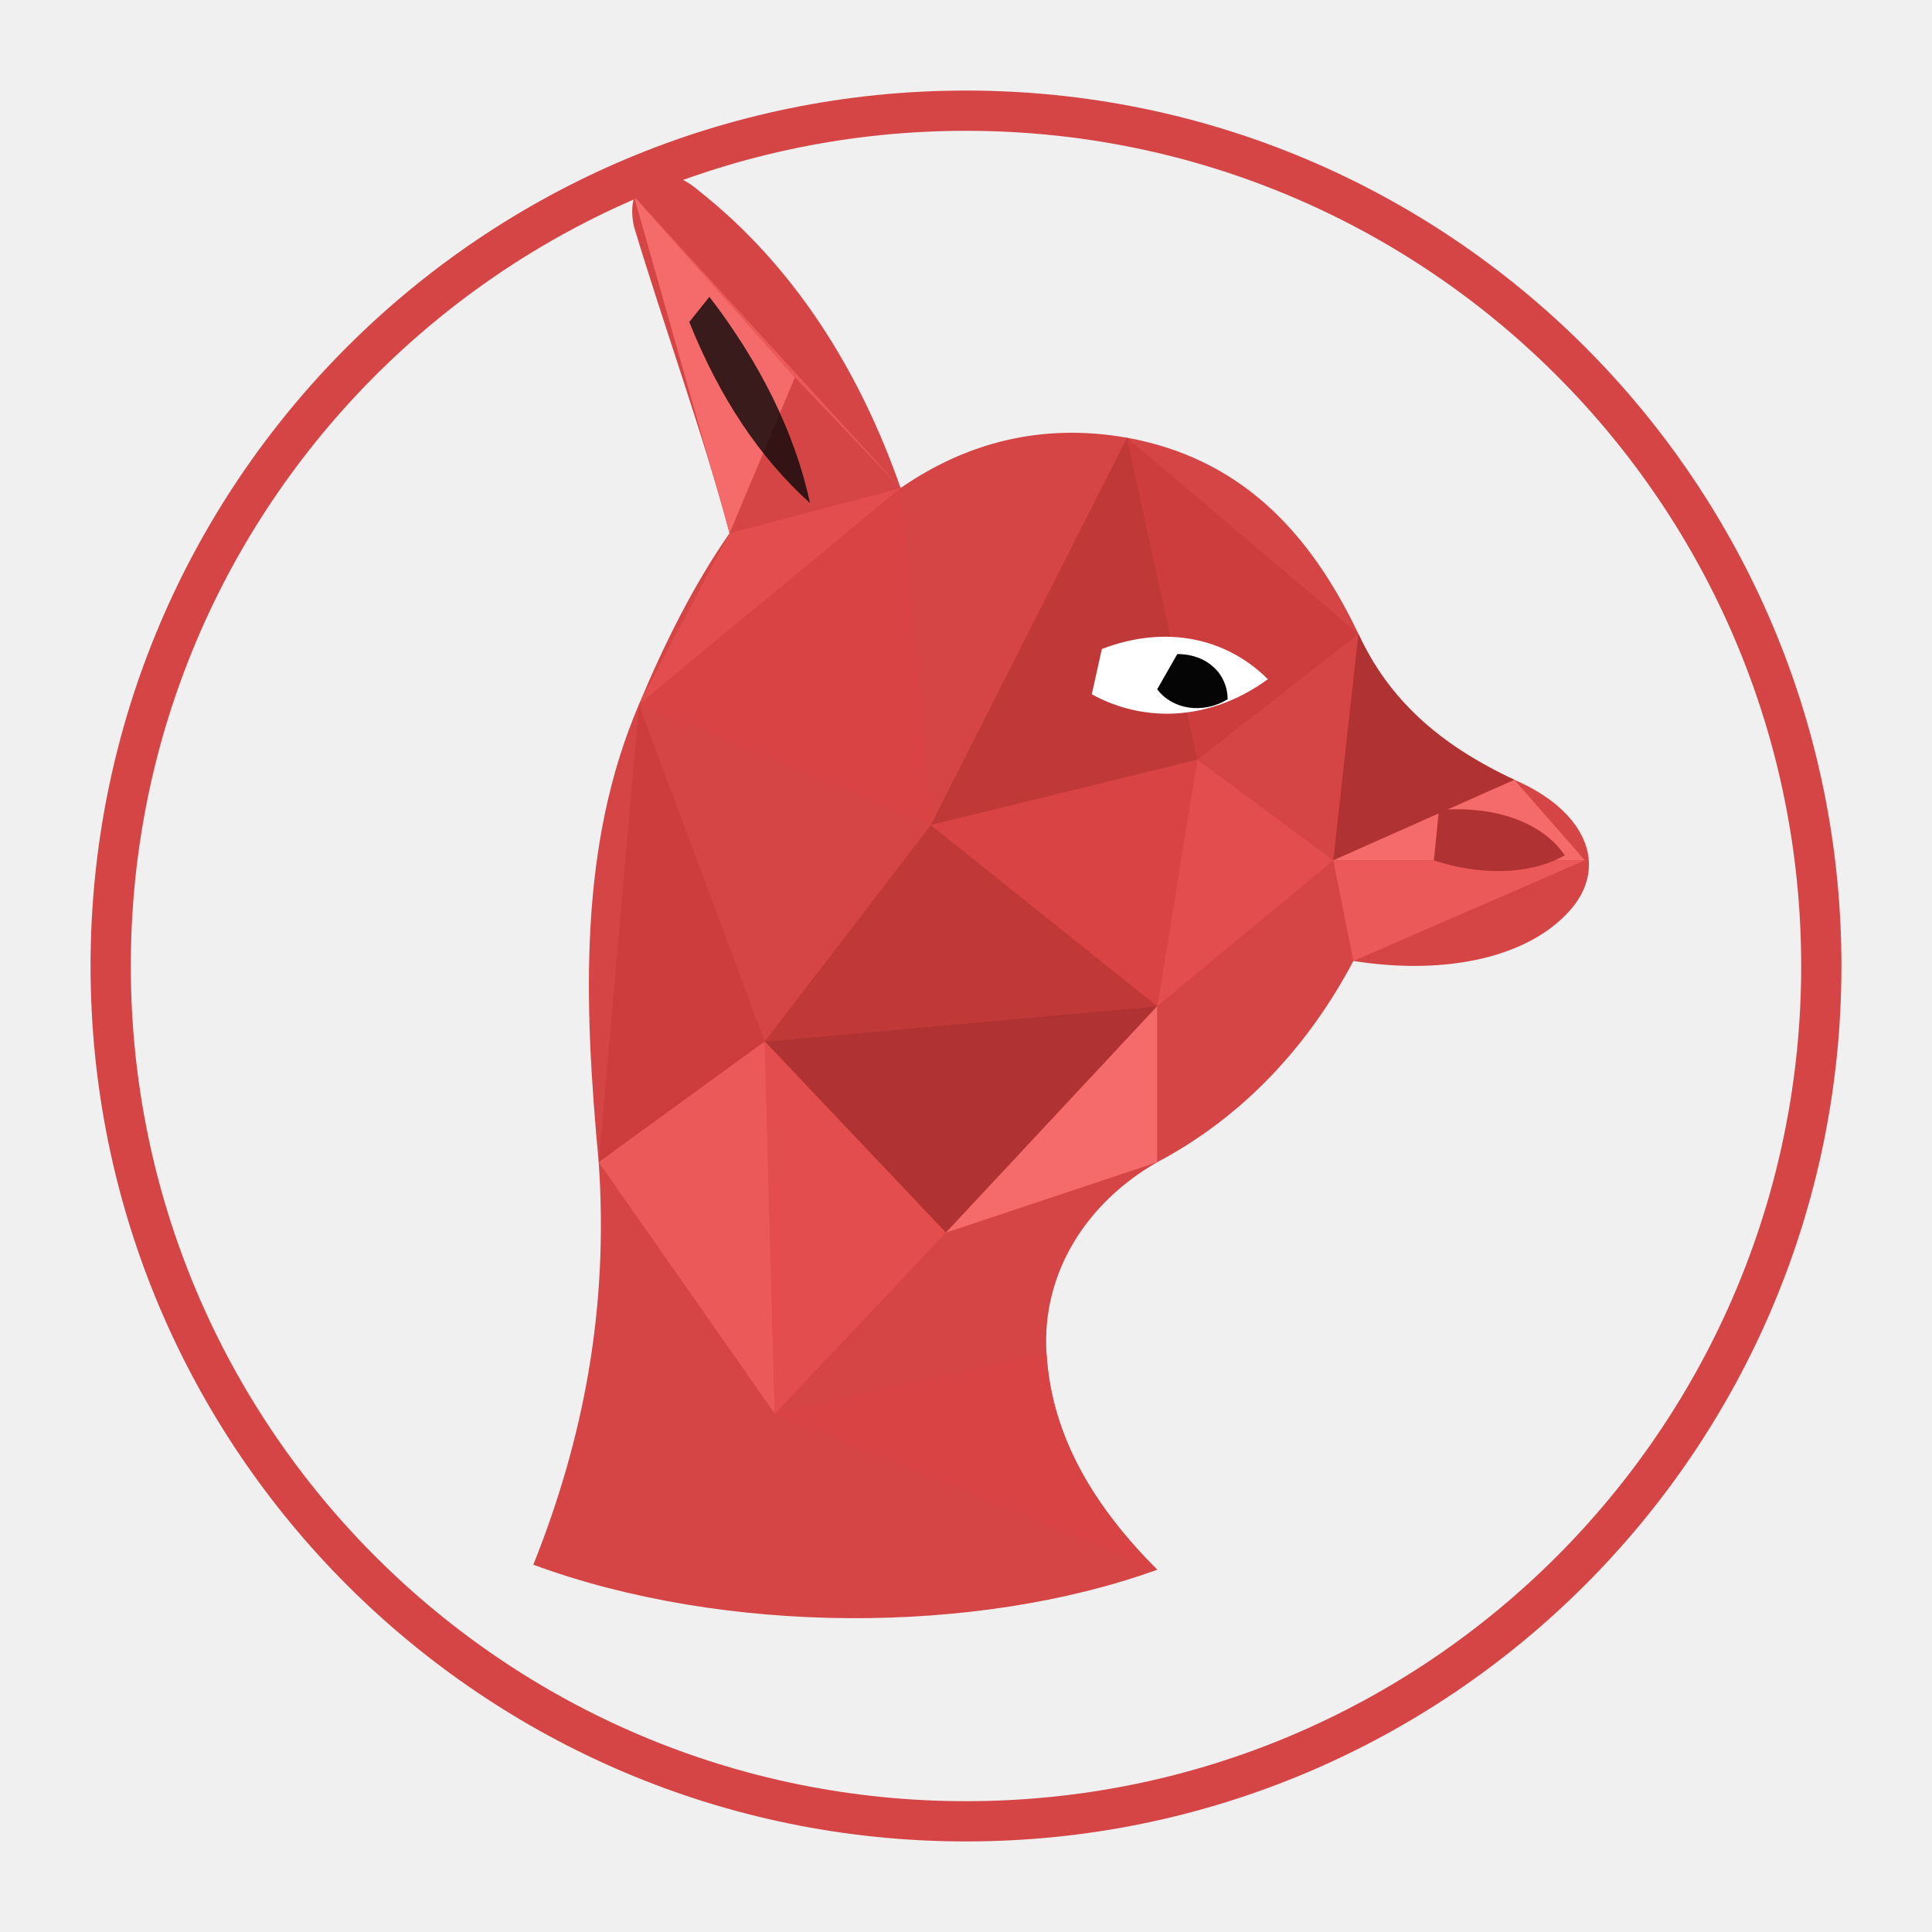
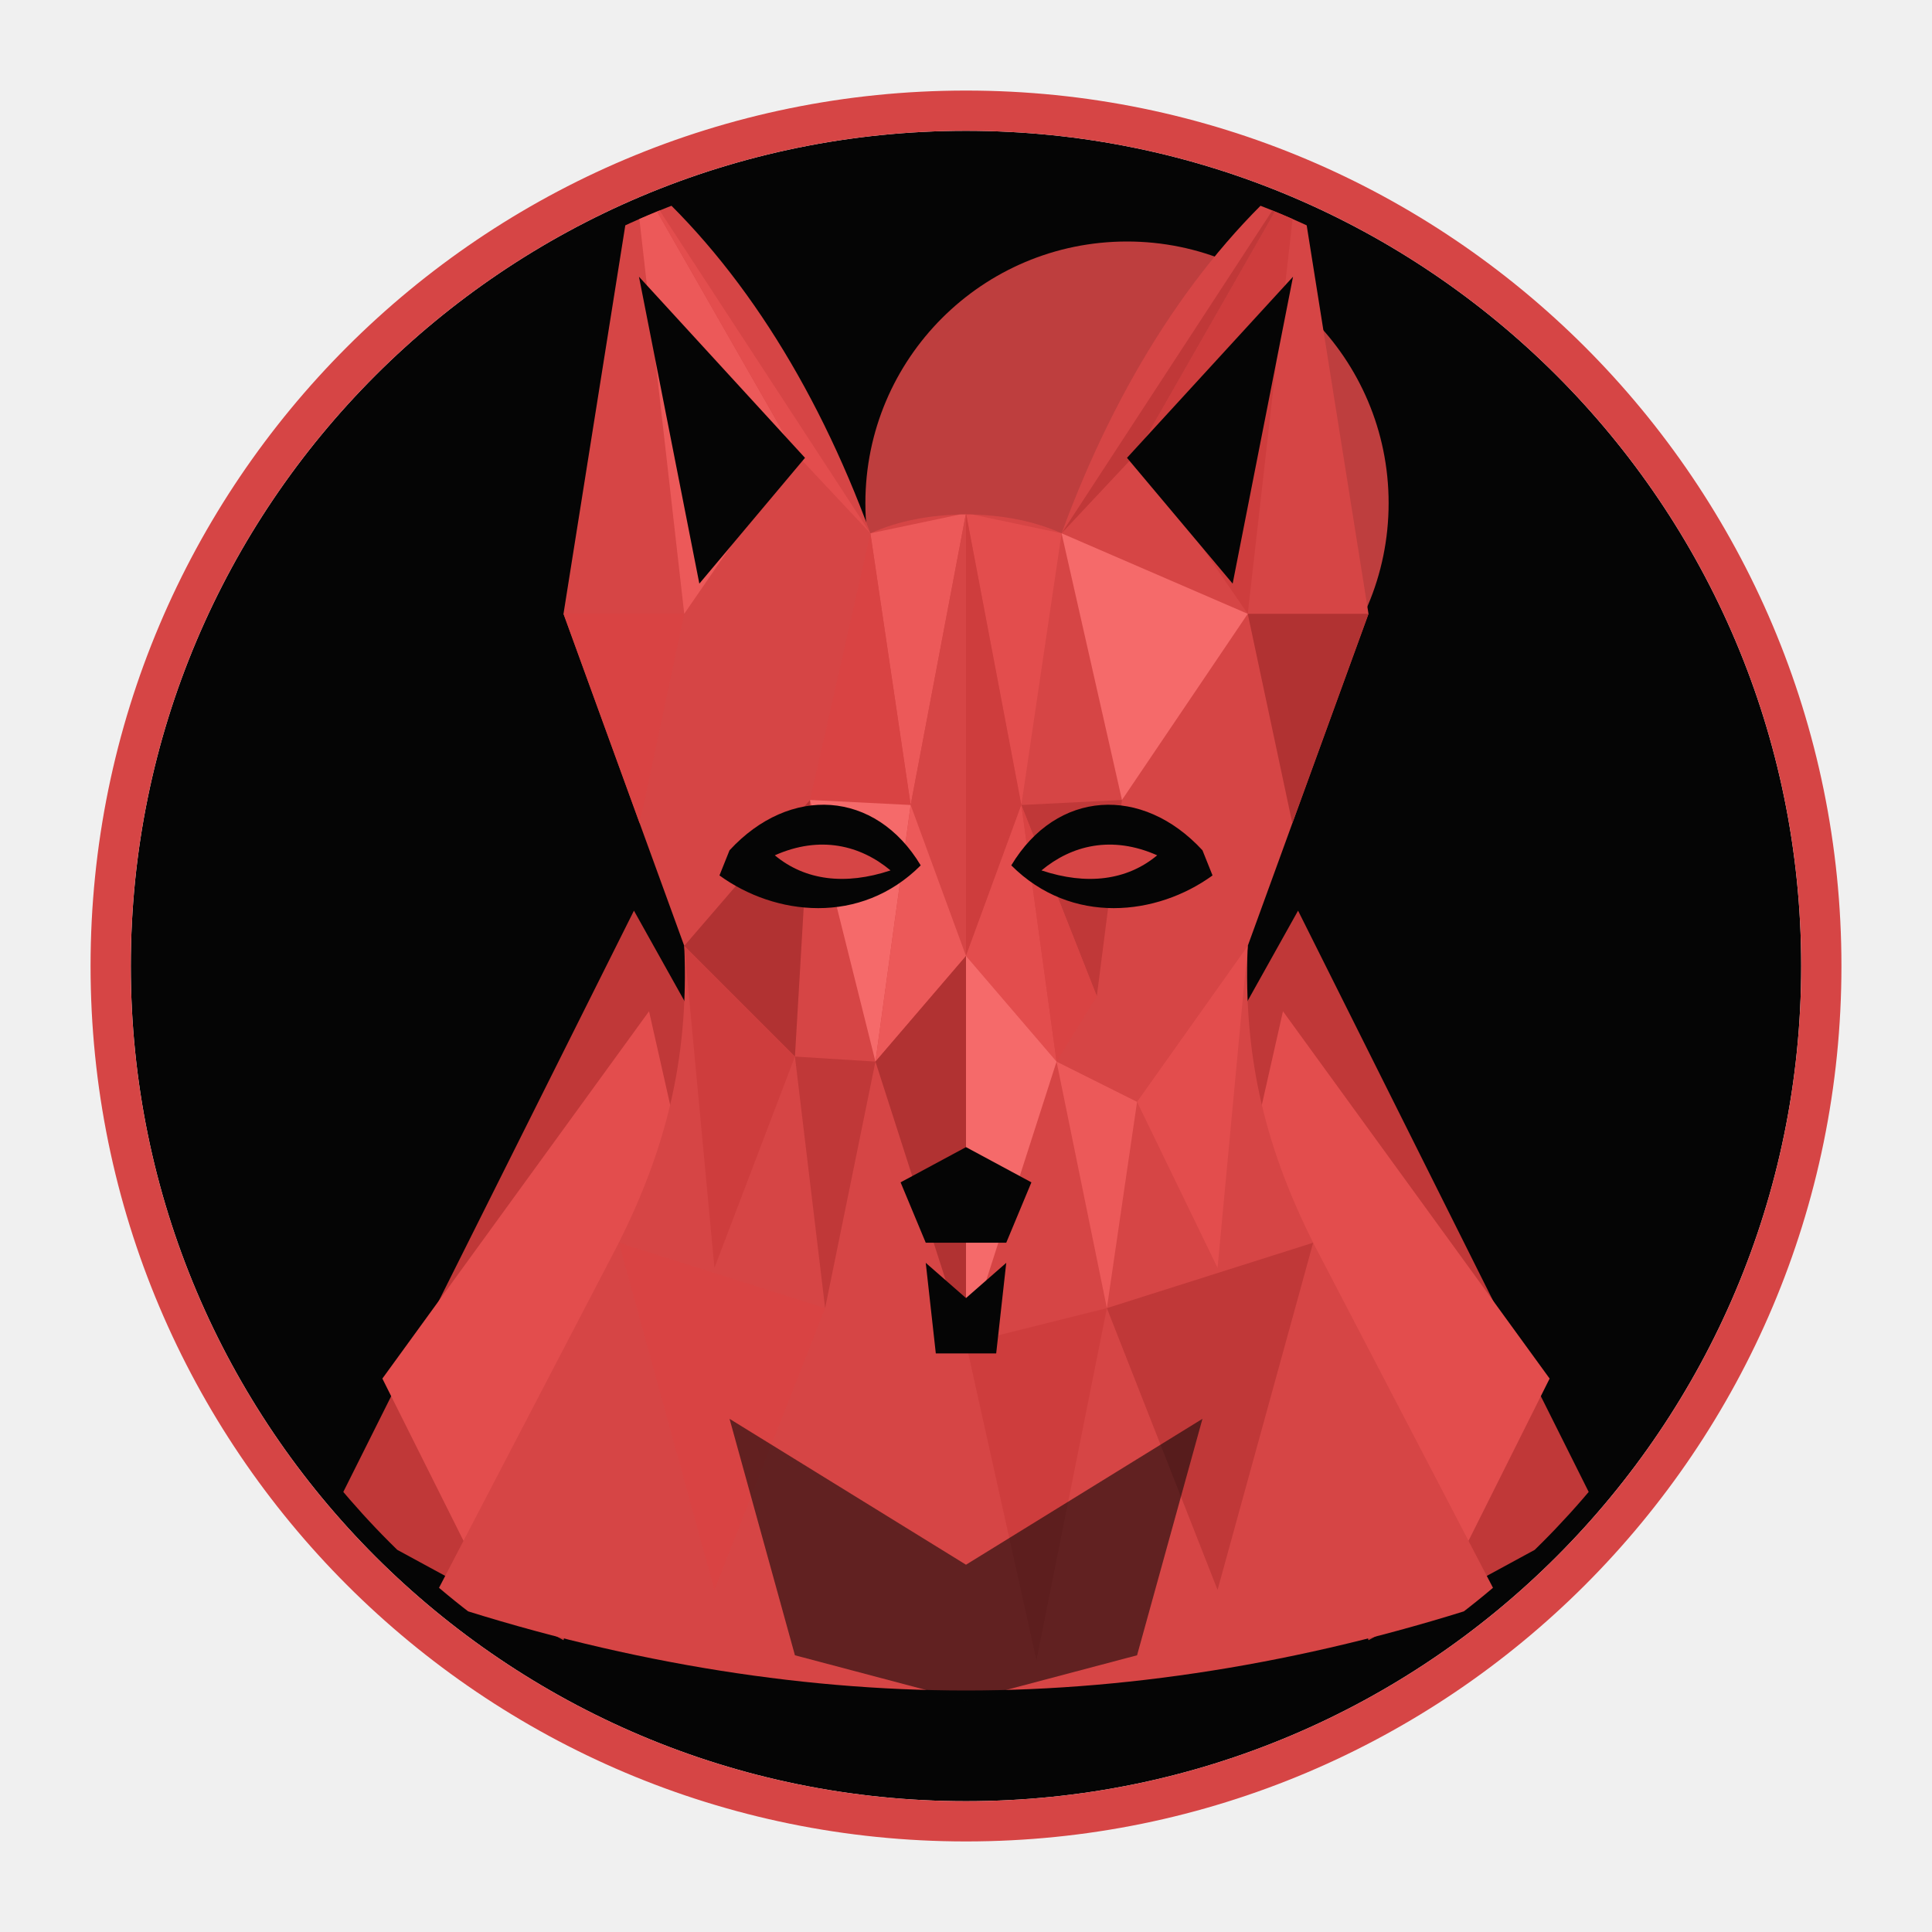
<svg xmlns="http://www.w3.org/2000/svg" viewBox="0 0 384 384" width="384" height="384" role="img" aria-labelledby="title desc" shape-rendering="geometricPrecision">
  <defs>
    <clipPath id="anubis-clip" clipPathUnits="userSpaceOnUse">
-       <path d="M106 311 C116 286 121 260 119 231 C116 199 115 168 127 140 C132 128 138 116 145 106 C140 87 132 65 126 45 C124 36 131 31 139 38 C158 53 171 74 179 97 C192 88 207 84 224 87 C246 91 260 105 270 126 C276 139 286 148 301 155 C315 161 320 172 312 181 C304 190 288 194 269 191 C260 208 247 222 230 231 C216 239 207 253 208 269 C209 286 218 300 230 312 C194 325 144 325 106 311 Z" />
+       <path d="M86 318 L123 247 C132 229 137 211 136 188 L112 122 L126 34 C146 51 162 76 173 106 C184 101 200 101 211 106 C222 76 238 51 258 34 L272 122 L248 188 C247 211 252 229 261 247 L298 318 C262 330 226 336 192 336 C158 336 122 330 86 318 Z" />
+     </clipPath>
+     <clipPath id="pantheon-field-clip" clipPathUnits="userSpaceOnUse">
+       <circle cx="192" cy="192" r="162" />
    </clipPath>
  </defs>
-   <path id="anubis-silhouette" d="M106 311 C116 286 121 260 119 231 C116 199 115 168 127 140 C132 128 138 116 145 106 C140 87 132 65 126 45 C124 36 131 31 139 38 C158 53 171 74 179 97 C192 88 207 84 224 87 C246 91 260 105 270 126 C276 139 286 148 301 155 C315 161 320 172 312 181 C304 190 288 194 269 191 C260 208 247 222 230 231 C216 239 207 253 208 269 C209 286 218 300 230 312 C194 325 144 325 106 311 Z" fill="#d64545" />
-   <g id="pantheon-lowpoly-mark" clip-path="url(#anubis-clip)" data-facets="20">
-     <polygon points="126,39 145,106 158,75" fill="#f56a6a" />
-     <polygon points="126,39 158,75 179,97" fill="#ec5959" />
-     <polygon points="127,140 145,106 179,97" fill="#e34d4d" />
-     <polygon points="127,140 179,97 185,164" fill="#d94343" />
-     <polygon points="179,97 224,87 185,164" fill="#d64545" />
-     <polygon points="224,87 270,126 238,151" fill="#ce3d3d" />
-     <polygon points="224,87 238,151 185,164" fill="#c03838" />
-     <polygon points="270,126 301,155 265,171" fill="#b13232" />
-     <polygon points="301,155 315,171 265,171" fill="#f56a6a" />
-     <polygon points="315,171 269,191 265,171" fill="#ec5959" />
-     <polygon points="238,151 265,171 230,200" fill="#e34d4d" />
-     <polygon points="185,164 238,151 230,200" fill="#d94343" />
-     <polygon points="127,140 185,164 152,207" fill="#d64545" />
-     <polygon points="119,231 127,140 152,207" fill="#ce3d3d" />
-     <polygon points="152,207 185,164 230,200" fill="#c03838" />
-     <polygon points="152,207 230,200 188,245" fill="#b13232" />
-     <polygon points="230,200 230,231 188,245" fill="#f56a6a" />
-     <polygon points="119,231 152,207 154,281" fill="#ec5959" />
-     <polygon points="152,207 188,245 154,281" fill="#e34d4d" />
-     <polygon points="154,281 208,269 230,312" fill="#d94343" />
+   <circle id="pantheon-field" cx="192" cy="192" r="166" fill="#050505" />
+   <g clip-path="url(#pantheon-field-clip)">
+     <circle cx="224" cy="100" r="52" fill="#d64545" opacity=".88" />
+     <path d="M66 301 L126 181 L145 215 L112 326 Z M318 301 L258 181 L239 215 L272 326 Z" fill="#c03838" />
+     <path d="M76 274 L129 201 L136 232 L96 314 Z M308 274 L255 201 L248 232 L288 314 Z" fill="#e34d4d" />
+     <path id="anubis-silhouette" d="M86 318 L123 247 C132 229 137 211 136 188 L112 122 L126 34 C146 51 162 76 173 106 C184 101 200 101 211 106 C222 76 238 51 258 34 L272 122 L248 188 C247 211 252 229 261 247 L298 318 C262 330 226 336 192 336 C158 336 122 330 86 318 Z" fill="#d64545" />
+     <g id="pantheon-lowpoly-mark" clip-path="url(#anubis-clip)" data-facets="30">
+       <polygon points="126,34 136,122 158,90" fill="#ec5959" />
+       <polygon points="126,34 158,90 173,106" fill="#e34d4d" />
+       <polygon points="112,122 136,122 126,169" fill="#d94343" />
+       <polygon points="136,122 173,106 161,159" fill="#d64545" />
+       <polygon points="258,34 248,122 226,90" fill="#ce3d3d" />
+       <polygon points="258,34 226,90 211,106" fill="#c03838" />
+       <polygon points="272,122 248,122 258,169" fill="#b13232" />
+       <polygon points="248,122 211,106 223,159" fill="#f56a6a" />
+       <polygon points="173,106 192,102 181,160" fill="#ec5959" />
+       <polygon points="192,102 211,106 203,160" fill="#e34d4d" />
+       <polygon points="161,159 173,106 181,160" fill="#d94343" />
+       <polygon points="181,160 192,102 192,190" fill="#d64545" />
+       <polygon points="192,102 203,160 192,190" fill="#ce3d3d" />
+       <polygon points="203,160 223,159 218,198" fill="#c03838" />
+       <polygon points="136,188 161,159 158,210" fill="#b13232" />
+       <polygon points="161,159 181,160 174,211" fill="#f56a6a" />
+       <polygon points="181,160 192,190 174,211" fill="#ec5959" />
+       <polygon points="192,190 203,160 210,211" fill="#e34d4d" />
+       <polygon points="203,160 218,198 210,211" fill="#d94343" />
+       <polygon points="223,159 248,188 226,219" fill="#d64545" />
+       <polygon points="136,188 158,210 142,252" fill="#ce3d3d" />
+       <polygon points="158,210 174,211 164,260" fill="#c03838" />
+       <polygon points="174,211 192,190 192,267" fill="#b13232" />
+       <polygon points="192,190 210,211 192,267" fill="#f56a6a" />
+       <polygon points="210,211 226,219 220,260" fill="#ec5959" />
+       <polygon points="226,219 248,188 242,252" fill="#e34d4d" />
+       <polygon points="123,247 164,260 142,316" fill="#d94343" />
+       <polygon points="164,260 192,267 178,330" fill="#d64545" />
+       <polygon points="192,267 220,260 206,330" fill="#ce3d3d" />
+       <polygon points="220,260 261,247 242,316" fill="#c03838" />
+     </g>
+     <path d="M127 55 L139 116 L160 91 Z M257 55 L245 116 L224 91 Z" fill="#050505" />
+     <path d="M145 169 C157 156 174 157 183 172 C171 184 154 182 143 174 Z M239 169 C227 156 210 157 201 172 C213 184 230 182 241 174 Z" fill="#050505" />
+     <path d="M154 170 C163 166 171 168 177 173 C168 176 160 175 154 170 Z M230 170 C221 166 213 168 207 173 C216 176 224 175 230 170 Z" fill="#d64545" />
+     <path d="M179 235 L192 228 L205 235 L200 247 L184 247 Z" fill="#050505" />
+     <path d="M184 251 L192 258 L200 251 L198 269 L186 269 Z" fill="#050505" />
+     <path d="M145 282 L192 311 L239 282 L226 329 L192 338 L158 329 Z" fill="#050505" opacity=".56" />
  </g>
-   <path d="M219 129 C232 124 244 127 252 135 C241 143 228 144 217 138 Z" fill="#ffffff" />
-   <path d="M234 130 C240 130 244 134 244 139 C239 142 233 141 230 137 Z" fill="#050505" />
-   <path d="M286 161 C298 160 307 164 311 170 C304 174 294 174 285 171 Z" fill="#b13232" />
-   <path d="M141 59 C151 72 158 86 161 100 C151 91 143 79 137 64 Z" fill="#050505" opacity=".78" />
  <path id="moko-red-ring" d="M366 192 A174 174 0 1 0 18 192 A174 174 0 1 0 366 192 Z M358 192 A166 166 0 1 1 26 192 A166 166 0 1 1 358 192 Z" fill="#d64545" fill-rule="evenodd" />
</svg>
